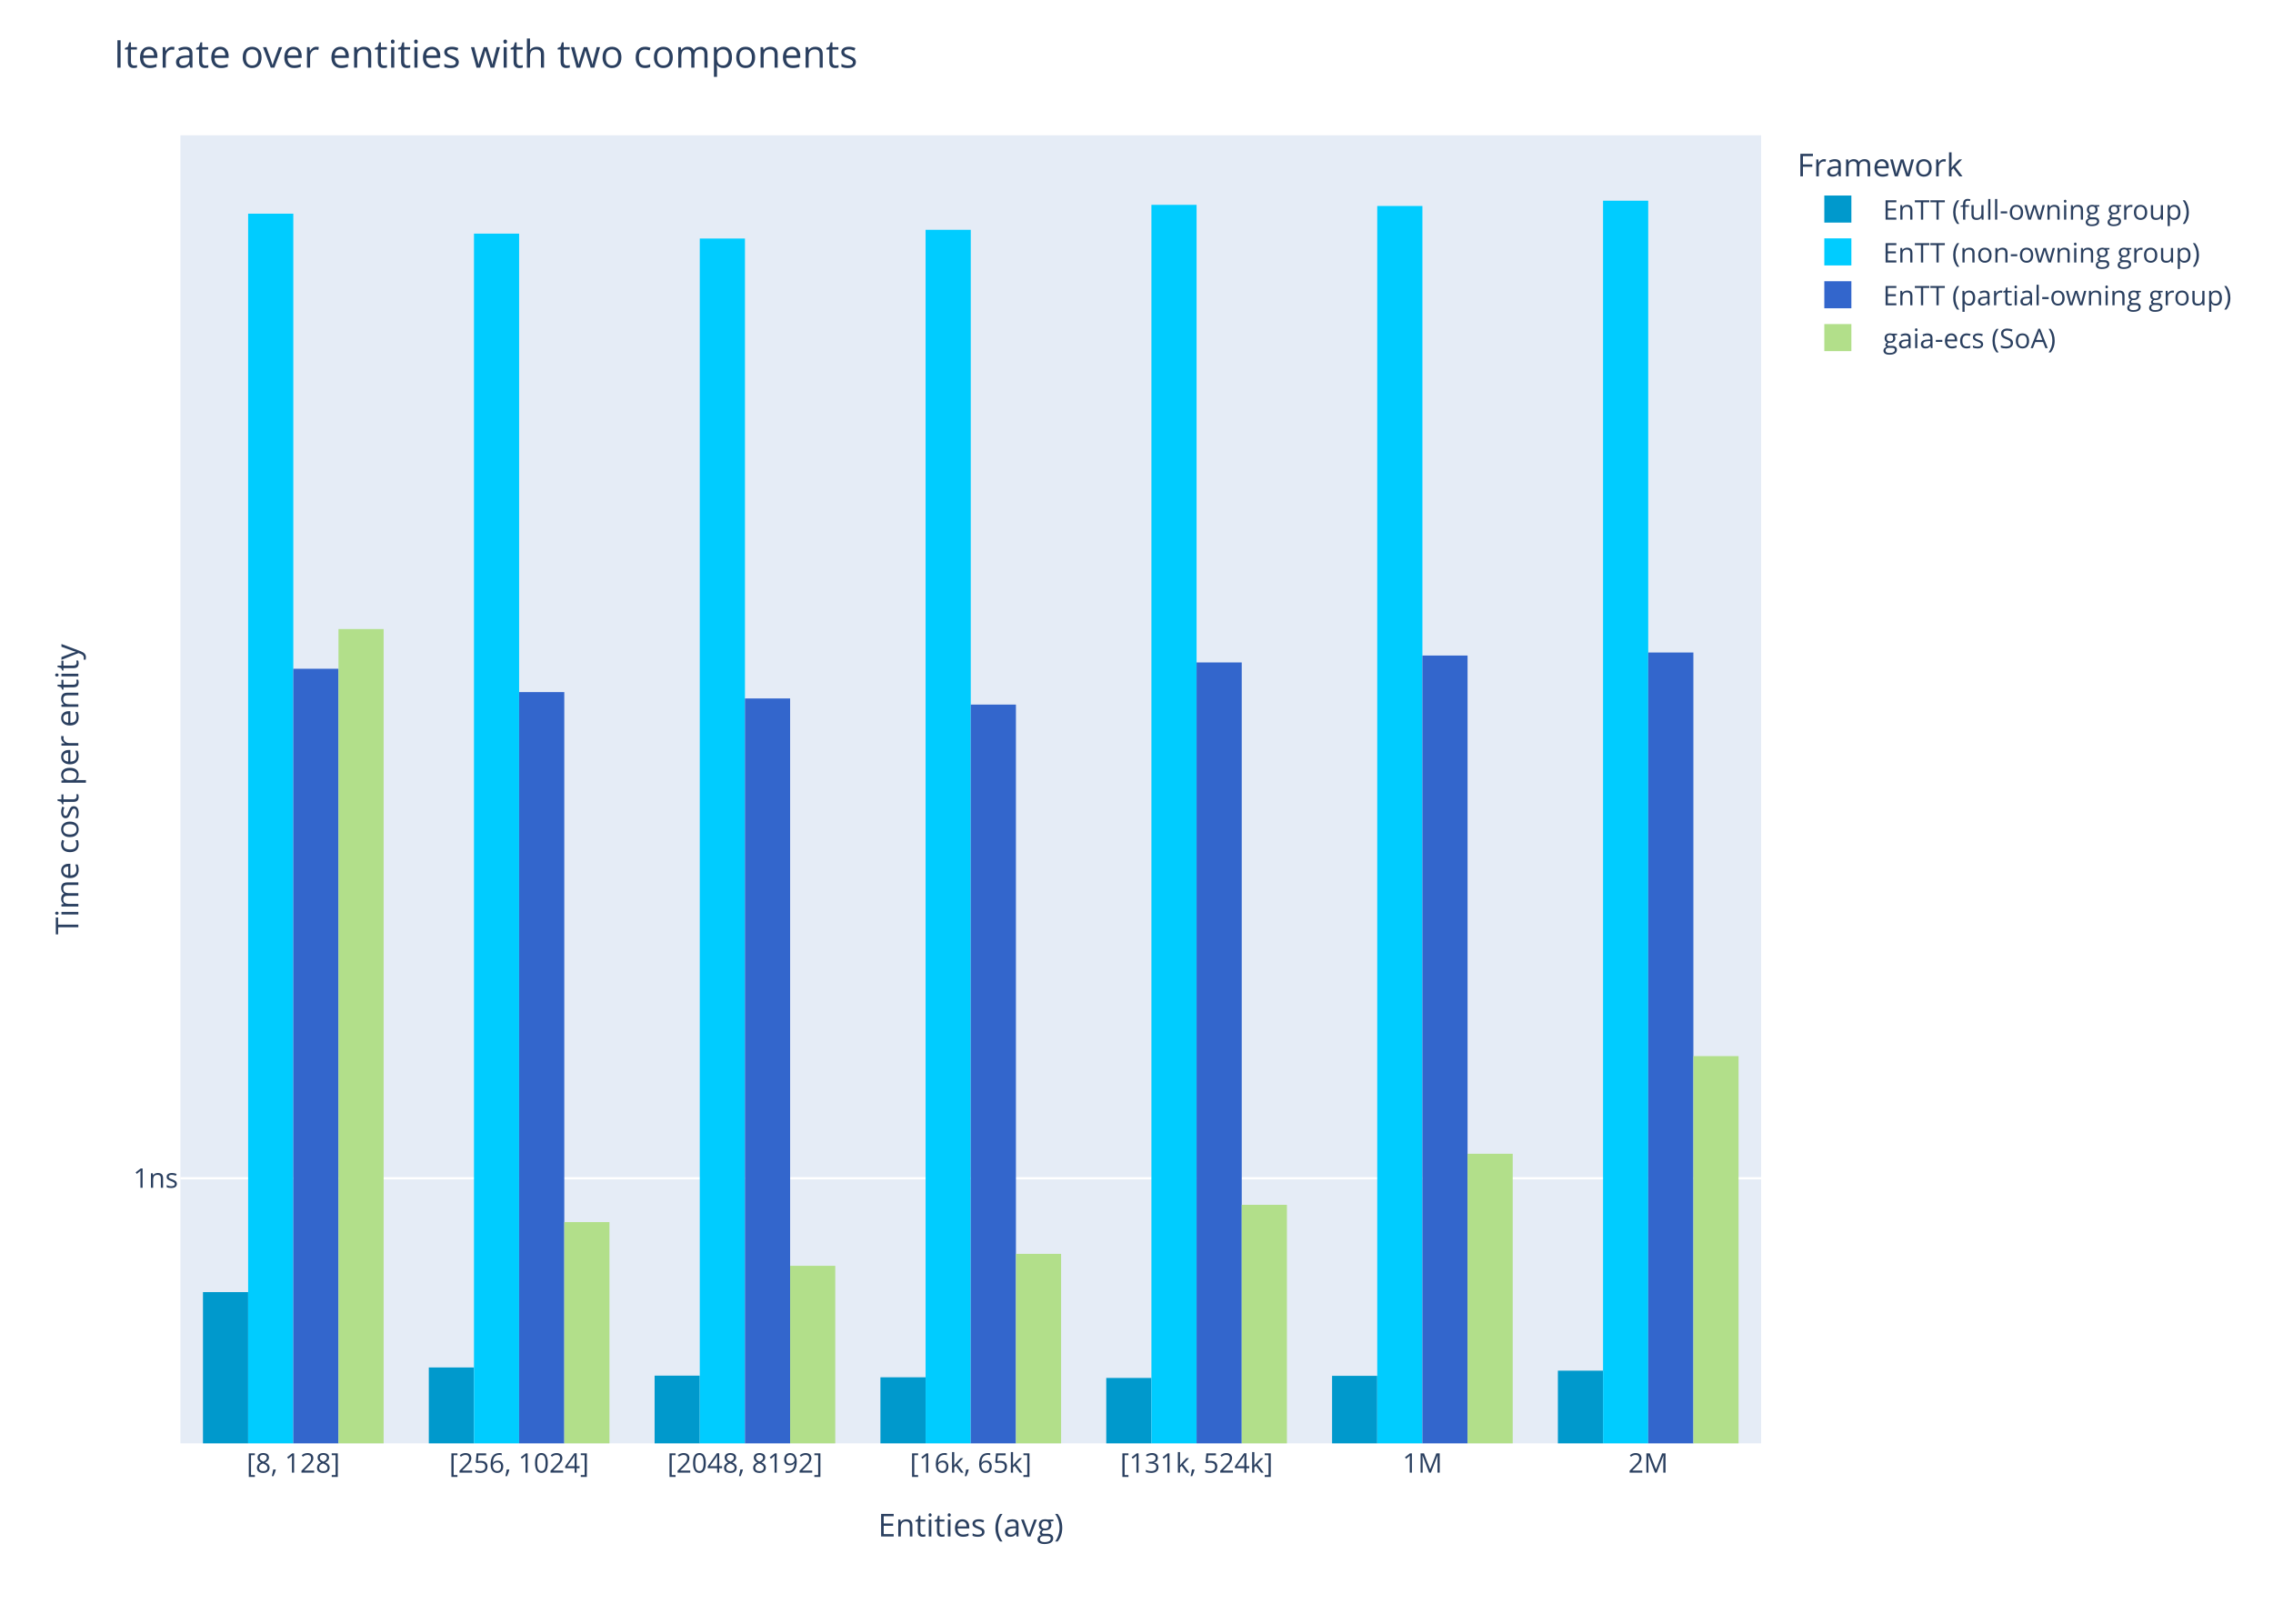
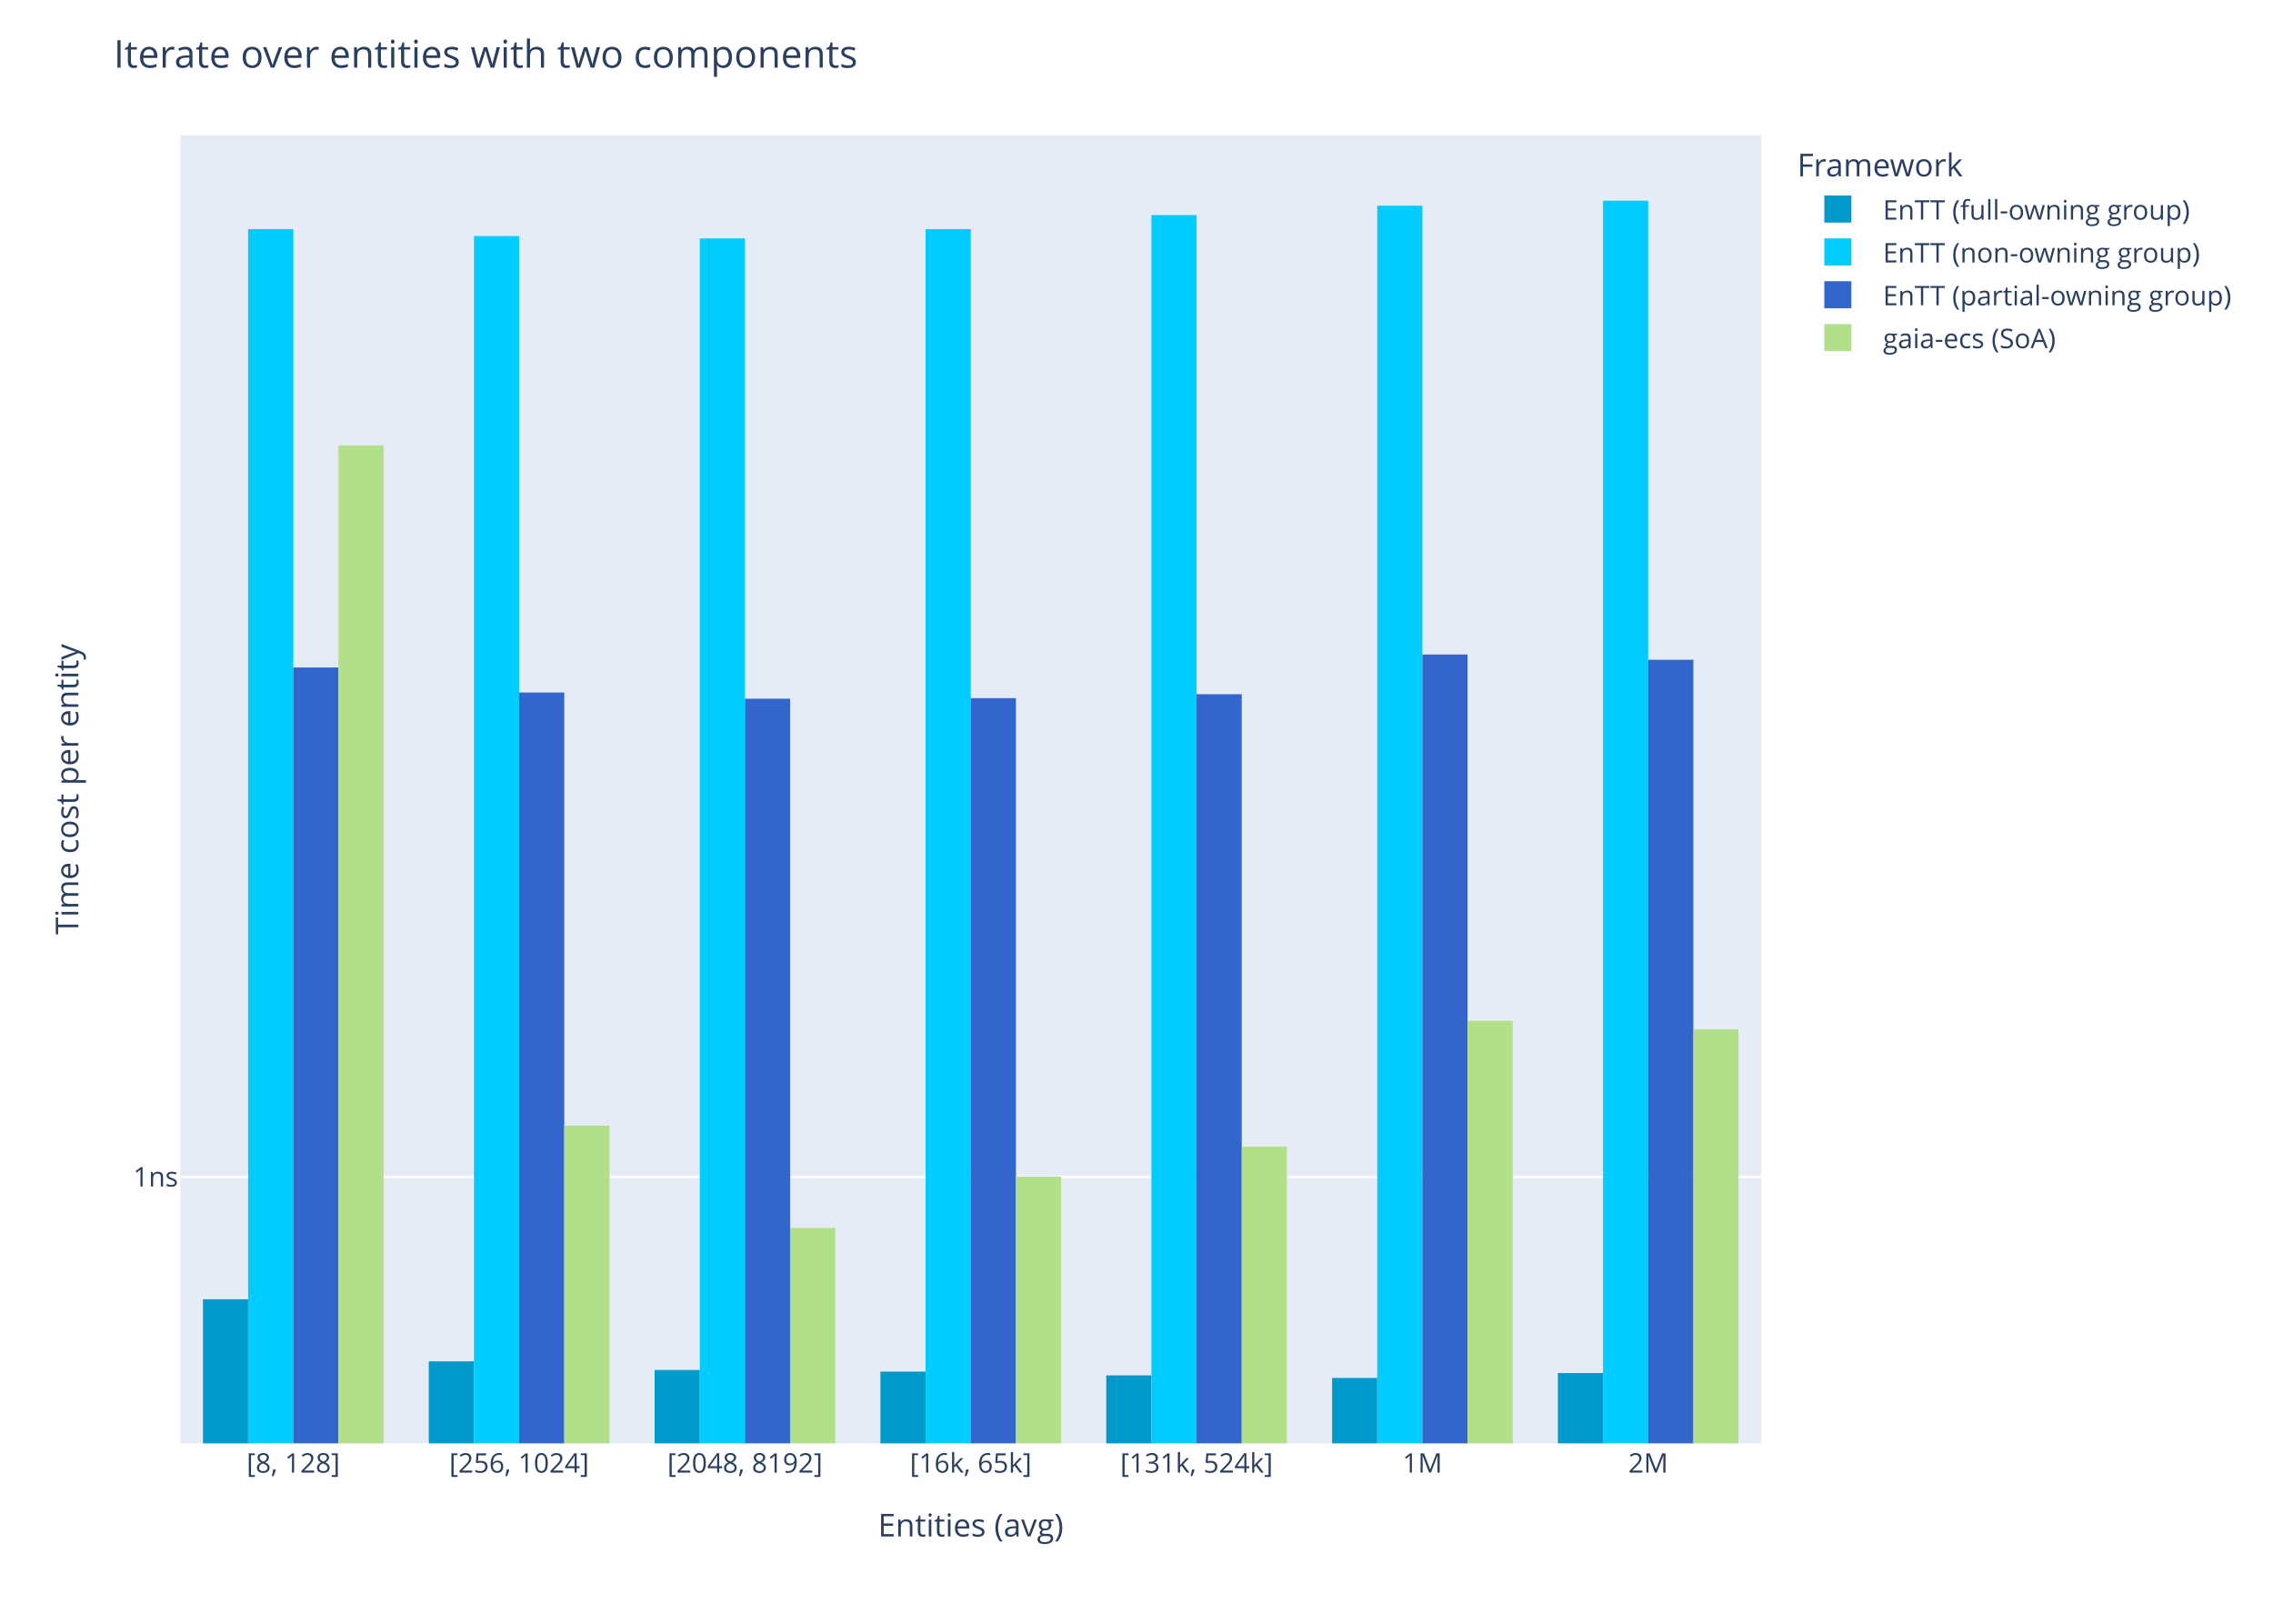
<svg xmlns="http://www.w3.org/2000/svg" class="main-svg" width="1008" height="720" style="" viewBox="0 0 1008 720">
  <rect x="0" y="0" width="1008" height="720" style="fill: rgb(255, 255, 255); fill-opacity: 1;" />
-   <defs id="defs-0d87ec">
+   <defs id="defs-9fa53c">
    <g class="clips">
-       <clipPath id="clip0d87ecxyplot" class="plotclip">
+       <clipPath id="clip9fa53cxyplot" class="plotclip">
        <rect width="701" height="580" />
      </clipPath>
-       <clipPath class="axesclip" id="clip0d87ecx">
+       <clipPath class="axesclip" id="clip9fa53cx">
        <rect x="80" y="0" width="701" height="720" />
      </clipPath>
-       <clipPath class="axesclip" id="clip0d87ecy">
+       <clipPath class="axesclip" id="clip9fa53cy">
        <rect x="0" y="60" width="1008" height="580" />
      </clipPath>
-       <clipPath class="axesclip" id="clip0d87ecxy">
+       <clipPath class="axesclip" id="clip9fa53cxy">
        <rect x="80" y="60" width="701" height="580" />
      </clipPath>
    </g>
    <g class="gradients" />
    <g class="patterns" />
  </defs>
  <g class="bglayer">
    <rect class="bg" x="80" y="60" width="701" height="580" style="fill: rgb(229, 236, 246); fill-opacity: 1; stroke-width: 0;" />
  </g>
  <g class="layer-below">
    <g class="imagelayer" />
    <g class="shapelayer" />
  </g>
  <g class="cartesianlayer">
    <g class="subplot xy">
      <g class="layer-subplot">
        <g class="shapelayer" />
        <g class="imagelayer" />
      </g>
      <g class="minor-gridlayer">
        <g class="x" />
        <g class="y" />
      </g>
      <g class="gridlayer">
        <g class="x" />
        <g class="y">
-           <path class="ygrid crisp" transform="translate(0,522.47)" d="M80,0h701" style="stroke: rgb(255, 255, 255); stroke-opacity: 1; stroke-width: 1px;" />
+           <path class="ygrid crisp" transform="translate(0,521.91)" d="M80,0h701" style="stroke: rgb(255, 255, 255); stroke-opacity: 1; stroke-width: 1px;" />
        </g>
      </g>
      <g class="zerolinelayer" />
      <path class="xlines-below" />
      <path class="ylines-below" />
      <g class="overlines-below" />
      <g class="xaxislayer-below" />
      <g class="yaxislayer-below" />
      <g class="overaxes-below" />
-       <g class="plot" transform="translate(80,60)" clip-path="url(#clip0d87ecxyplot)">
+       <g class="plot" transform="translate(80,60)" clip-path="url(#clip9fa53cxyplot)">
        <g class="barlayer mlayer">
          <g class="trace bars" style="opacity: 1;">
            <g class="points">
              <g class="point">
-                 <path d="M10.01,6090V512.95H30.04V6090Z" style="vector-effect: none; opacity: 1; stroke-width: 0px; fill: rgb(0, 153, 204); fill-opacity: 1;" />
-               </g>
-               <g class="point">
-                 <path d="M110.16,6090V546.35H130.19V6090Z" style="vector-effect: none; opacity: 1; stroke-width: 0px; fill: rgb(0, 153, 204); fill-opacity: 1;" />
-               </g>
-               <g class="point">
-                 <path d="M210.3,6090V550H230.33V6090Z" style="vector-effect: none; opacity: 1; stroke-width: 0px; fill: rgb(0, 153, 204); fill-opacity: 1;" />
-               </g>
-               <g class="point">
-                 <path d="M310.44,6090V550.71H330.47V6090Z" style="vector-effect: none; opacity: 1; stroke-width: 0px; fill: rgb(0, 153, 204); fill-opacity: 1;" />
-               </g>
-               <g class="point">
-                 <path d="M410.59,6090V551H430.61V6090Z" style="vector-effect: none; opacity: 1; stroke-width: 0px; fill: rgb(0, 153, 204); fill-opacity: 1;" />
-               </g>
-               <g class="point">
-                 <path d="M510.73,6090V550.06H530.76V6090Z" style="vector-effect: none; opacity: 1; stroke-width: 0px; fill: rgb(0, 153, 204); fill-opacity: 1;" />
-               </g>
-               <g class="point">
-                 <path d="M610.87,6090V547.78H630.9V6090Z" style="vector-effect: none; opacity: 1; stroke-width: 0px; fill: rgb(0, 153, 204); fill-opacity: 1;" />
-               </g>
-             </g>
-           </g>
-           <g class="trace bars" style="opacity: 1;">
-             <g class="points">
-               <g class="point">
-                 <path d="M30.04,6090V34.76H50.07V6090Z" style="vector-effect: none; opacity: 1; stroke-width: 0px; fill: rgb(0, 204, 255); fill-opacity: 1;" />
-               </g>
-               <g class="point">
-                 <path d="M130.19,6090V43.59H150.21V6090Z" style="vector-effect: none; opacity: 1; stroke-width: 0px; fill: rgb(0, 204, 255); fill-opacity: 1;" />
-               </g>
-               <g class="point">
-                 <path d="M230.33,6090V45.76H250.36V6090Z" style="vector-effect: none; opacity: 1; stroke-width: 0px; fill: rgb(0, 204, 255); fill-opacity: 1;" />
-               </g>
-               <g class="point">
-                 <path d="M330.47,6090V41.91H350.5V6090Z" style="vector-effect: none; opacity: 1; stroke-width: 0px; fill: rgb(0, 204, 255); fill-opacity: 1;" />
-               </g>
-               <g class="point">
-                 <path d="M430.61,6090V30.82H450.64V6090Z" style="vector-effect: none; opacity: 1; stroke-width: 0px; fill: rgb(0, 204, 255); fill-opacity: 1;" />
-               </g>
-               <g class="point">
-                 <path d="M530.76,6090V31.33H550.79V6090Z" style="vector-effect: none; opacity: 1; stroke-width: 0px; fill: rgb(0, 204, 255); fill-opacity: 1;" />
+                 <path d="M10.01,6090V516.12H30.04V6090Z" style="vector-effect: none; opacity: 1; stroke-width: 0px; fill: rgb(0, 153, 204); fill-opacity: 1;" />
+               </g>
+               <g class="point">
+                 <path d="M110.16,6090V543.65H130.19V6090Z" style="vector-effect: none; opacity: 1; stroke-width: 0px; fill: rgb(0, 153, 204); fill-opacity: 1;" />
+               </g>
+               <g class="point">
+                 <path d="M210.3,6090V547.5H230.33V6090Z" style="vector-effect: none; opacity: 1; stroke-width: 0px; fill: rgb(0, 153, 204); fill-opacity: 1;" />
+               </g>
+               <g class="point">
+                 <path d="M310.44,6090V548.22H330.47V6090Z" style="vector-effect: none; opacity: 1; stroke-width: 0px; fill: rgb(0, 153, 204); fill-opacity: 1;" />
+               </g>
+               <g class="point">
+                 <path d="M410.59,6090V549.89H430.61V6090Z" style="vector-effect: none; opacity: 1; stroke-width: 0px; fill: rgb(0, 153, 204); fill-opacity: 1;" />
+               </g>
+               <g class="point">
+                 <path d="M510.73,6090V551H530.76V6090Z" style="vector-effect: none; opacity: 1; stroke-width: 0px; fill: rgb(0, 153, 204); fill-opacity: 1;" />
+               </g>
+               <g class="point">
+                 <path d="M610.87,6090V548.85H630.9V6090Z" style="vector-effect: none; opacity: 1; stroke-width: 0px; fill: rgb(0, 153, 204); fill-opacity: 1;" />
+               </g>
+             </g>
+           </g>
+           <g class="trace bars" style="opacity: 1;">
+             <g class="points">
+               <g class="point">
+                 <path d="M30.04,6090V41.57H50.07V6090Z" style="vector-effect: none; opacity: 1; stroke-width: 0px; fill: rgb(0, 204, 255); fill-opacity: 1;" />
+               </g>
+               <g class="point">
+                 <path d="M130.19,6090V44.67H150.21V6090Z" style="vector-effect: none; opacity: 1; stroke-width: 0px; fill: rgb(0, 204, 255); fill-opacity: 1;" />
+               </g>
+               <g class="point">
+                 <path d="M230.33,6090V45.72H250.36V6090Z" style="vector-effect: none; opacity: 1; stroke-width: 0px; fill: rgb(0, 204, 255); fill-opacity: 1;" />
+               </g>
+               <g class="point">
+                 <path d="M330.47,6090V41.6H350.5V6090Z" style="vector-effect: none; opacity: 1; stroke-width: 0px; fill: rgb(0, 204, 255); fill-opacity: 1;" />
+               </g>
+               <g class="point">
+                 <path d="M430.61,6090V35.37H450.64V6090Z" style="vector-effect: none; opacity: 1; stroke-width: 0px; fill: rgb(0, 204, 255); fill-opacity: 1;" />
+               </g>
+               <g class="point">
+                 <path d="M530.76,6090V31.21H550.79V6090Z" style="vector-effect: none; opacity: 1; stroke-width: 0px; fill: rgb(0, 204, 255); fill-opacity: 1;" />
              </g>
              <g class="point">
                <path d="M630.9,6090V29H650.93V6090Z" style="vector-effect: none; opacity: 1; stroke-width: 0px; fill: rgb(0, 204, 255); fill-opacity: 1;" />
              </g>
            </g>
          </g>
          <g class="trace bars" style="opacity: 1;">
            <g class="points">
              <g class="point">
-                 <path d="M50.07,6090V236.54H70.1V6090Z" style="vector-effect: none; opacity: 1; stroke-width: 0px; fill: rgb(51, 102, 204); fill-opacity: 1;" />
-               </g>
-               <g class="point">
-                 <path d="M150.21,6090V246.88H170.24V6090Z" style="vector-effect: none; opacity: 1; stroke-width: 0px; fill: rgb(51, 102, 204); fill-opacity: 1;" />
-               </g>
-               <g class="point">
-                 <path d="M250.36,6090V249.71H270.39V6090Z" style="vector-effect: none; opacity: 1; stroke-width: 0px; fill: rgb(51, 102, 204); fill-opacity: 1;" />
-               </g>
-               <g class="point">
-                 <path d="M350.5,6090V252.42H370.53V6090Z" style="vector-effect: none; opacity: 1; stroke-width: 0px; fill: rgb(51, 102, 204); fill-opacity: 1;" />
-               </g>
-               <g class="point">
-                 <path d="M450.64,6090V233.74H470.67V6090Z" style="vector-effect: none; opacity: 1; stroke-width: 0px; fill: rgb(51, 102, 204); fill-opacity: 1;" />
-               </g>
-               <g class="point">
-                 <path d="M550.79,6090V230.69H570.81V6090Z" style="vector-effect: none; opacity: 1; stroke-width: 0px; fill: rgb(51, 102, 204); fill-opacity: 1;" />
-               </g>
-               <g class="point">
-                 <path d="M650.93,6090V229.35H670.96V6090Z" style="vector-effect: none; opacity: 1; stroke-width: 0px; fill: rgb(51, 102, 204); fill-opacity: 1;" />
-               </g>
-             </g>
-           </g>
-           <g class="trace bars" style="opacity: 1;">
-             <g class="points">
-               <g class="point">
-                 <path d="M70.1,6090V218.94H90.13V6090Z" style="vector-effect: none; opacity: 1; stroke-width: 0px; fill: rgb(178, 223, 138); fill-opacity: 1;" />
-               </g>
-               <g class="point">
-                 <path d="M170.24,6090V481.9H190.27V6090Z" style="vector-effect: none; opacity: 1; stroke-width: 0px; fill: rgb(178, 223, 138); fill-opacity: 1;" />
-               </g>
-               <g class="point">
-                 <path d="M270.39,6090V501.27H290.41V6090Z" style="vector-effect: none; opacity: 1; stroke-width: 0px; fill: rgb(178, 223, 138); fill-opacity: 1;" />
-               </g>
-               <g class="point">
-                 <path d="M370.53,6090V495.98H390.56V6090Z" style="vector-effect: none; opacity: 1; stroke-width: 0px; fill: rgb(178, 223, 138); fill-opacity: 1;" />
-               </g>
-               <g class="point">
-                 <path d="M470.67,6090V474.24H490.7V6090Z" style="vector-effect: none; opacity: 1; stroke-width: 0px; fill: rgb(178, 223, 138); fill-opacity: 1;" />
-               </g>
-               <g class="point">
-                 <path d="M570.81,6090V451.61H590.84V6090Z" style="vector-effect: none; opacity: 1; stroke-width: 0px; fill: rgb(178, 223, 138); fill-opacity: 1;" />
-               </g>
-               <g class="point">
-                 <path d="M670.96,6090V408.3H690.99V6090Z" style="vector-effect: none; opacity: 1; stroke-width: 0px; fill: rgb(178, 223, 138); fill-opacity: 1;" />
+                 <path d="M50.07,6090V235.98H70.1V6090Z" style="vector-effect: none; opacity: 1; stroke-width: 0px; fill: rgb(51, 102, 204); fill-opacity: 1;" />
+               </g>
+               <g class="point">
+                 <path d="M150.21,6090V247.09H170.24V6090Z" style="vector-effect: none; opacity: 1; stroke-width: 0px; fill: rgb(51, 102, 204); fill-opacity: 1;" />
+               </g>
+               <g class="point">
+                 <path d="M250.36,6090V249.83H270.39V6090Z" style="vector-effect: none; opacity: 1; stroke-width: 0px; fill: rgb(51, 102, 204); fill-opacity: 1;" />
+               </g>
+               <g class="point">
+                 <path d="M350.5,6090V249.59H370.53V6090Z" style="vector-effect: none; opacity: 1; stroke-width: 0px; fill: rgb(51, 102, 204); fill-opacity: 1;" />
+               </g>
+               <g class="point">
+                 <path d="M450.64,6090V247.83H470.67V6090Z" style="vector-effect: none; opacity: 1; stroke-width: 0px; fill: rgb(51, 102, 204); fill-opacity: 1;" />
+               </g>
+               <g class="point">
+                 <path d="M550.79,6090V230.22H570.81V6090Z" style="vector-effect: none; opacity: 1; stroke-width: 0px; fill: rgb(51, 102, 204); fill-opacity: 1;" />
+               </g>
+               <g class="point">
+                 <path d="M650.93,6090V232.57H670.96V6090Z" style="vector-effect: none; opacity: 1; stroke-width: 0px; fill: rgb(51, 102, 204); fill-opacity: 1;" />
+               </g>
+             </g>
+           </g>
+           <g class="trace bars" style="opacity: 1;">
+             <g class="points">
+               <g class="point">
+                 <path d="M70.1,6090V137.5H90.13V6090Z" style="vector-effect: none; opacity: 1; stroke-width: 0px; fill: rgb(178, 223, 138); fill-opacity: 1;" />
+               </g>
+               <g class="point">
+                 <path d="M170.24,6090V439.13H190.27V6090Z" style="vector-effect: none; opacity: 1; stroke-width: 0px; fill: rgb(178, 223, 138); fill-opacity: 1;" />
+               </g>
+               <g class="point">
+                 <path d="M270.39,6090V484.48H290.41V6090Z" style="vector-effect: none; opacity: 1; stroke-width: 0px; fill: rgb(178, 223, 138); fill-opacity: 1;" />
+               </g>
+               <g class="point">
+                 <path d="M370.53,6090V461.74H390.56V6090Z" style="vector-effect: none; opacity: 1; stroke-width: 0px; fill: rgb(178, 223, 138); fill-opacity: 1;" />
+               </g>
+               <g class="point">
+                 <path d="M470.67,6090V448.43H490.7V6090Z" style="vector-effect: none; opacity: 1; stroke-width: 0px; fill: rgb(178, 223, 138); fill-opacity: 1;" />
+               </g>
+               <g class="point">
+                 <path d="M570.81,6090V392.69H590.84V6090Z" style="vector-effect: none; opacity: 1; stroke-width: 0px; fill: rgb(178, 223, 138); fill-opacity: 1;" />
+               </g>
+               <g class="point">
+                 <path d="M670.96,6090V396.4H690.99V6090Z" style="vector-effect: none; opacity: 1; stroke-width: 0px; fill: rgb(178, 223, 138); fill-opacity: 1;" />
              </g>
            </g>
          </g>
        </g>
      </g>
      <g class="overplot" />
      <path class="xlines-above crisp" d="M0,0" style="fill: none;" />
      <path class="ylines-above crisp" d="M0,0" style="fill: none;" />
      <g class="overlines-above" />
      <g class="xaxislayer-above">
        <g class="xtick">
          <text text-anchor="middle" x="0" y="653" transform="translate(130.07,0)" style="font-family: 'Open Sans', verdana, arial, sans-serif; font-size: 12px; fill: rgb(42, 63, 95); fill-opacity: 1; white-space: pre; opacity: 1;">[8, 128]</text>
        </g>
        <g class="xtick">
          <text text-anchor="middle" x="0" y="653" transform="translate(230.21,0)" style="font-family: 'Open Sans', verdana, arial, sans-serif; font-size: 12px; fill: rgb(42, 63, 95); fill-opacity: 1; white-space: pre; opacity: 1;">[256, 1024]</text>
        </g>
        <g class="xtick">
          <text text-anchor="middle" x="0" y="653" transform="translate(330.36,0)" style="font-family: 'Open Sans', verdana, arial, sans-serif; font-size: 12px; fill: rgb(42, 63, 95); fill-opacity: 1; white-space: pre; opacity: 1;">[2048, 8192]</text>
        </g>
        <g class="xtick">
          <text text-anchor="middle" x="0" y="653" transform="translate(430.5,0)" style="font-family: 'Open Sans', verdana, arial, sans-serif; font-size: 12px; fill: rgb(42, 63, 95); fill-opacity: 1; white-space: pre; opacity: 1;">[16k, 65k]</text>
        </g>
        <g class="xtick">
          <text text-anchor="middle" x="0" y="653" transform="translate(530.64,0)" style="font-family: 'Open Sans', verdana, arial, sans-serif; font-size: 12px; fill: rgb(42, 63, 95); fill-opacity: 1; white-space: pre; opacity: 1;">[131k, 524k]</text>
        </g>
        <g class="xtick">
          <text text-anchor="middle" x="0" y="653" transform="translate(630.79,0)" style="font-family: 'Open Sans', verdana, arial, sans-serif; font-size: 12px; fill: rgb(42, 63, 95); fill-opacity: 1; white-space: pre; opacity: 1;">1M</text>
        </g>
        <g class="xtick">
          <text text-anchor="middle" x="0" y="653" transform="translate(730.93,0)" style="font-family: 'Open Sans', verdana, arial, sans-serif; font-size: 12px; fill: rgb(42, 63, 95); fill-opacity: 1; white-space: pre; opacity: 1;">2M</text>
        </g>
      </g>
      <g class="yaxislayer-above">
        <g class="ytick">
-           <text text-anchor="end" x="79" y="4.2" transform="translate(0,522.47)" style="font-family: 'Open Sans', verdana, arial, sans-serif; font-size: 12px; fill: rgb(42, 63, 95); fill-opacity: 1; white-space: pre; opacity: 1;">1ns</text>
+           <text text-anchor="end" x="79" y="4.2" transform="translate(0,521.91)" style="font-family: 'Open Sans', verdana, arial, sans-serif; font-size: 12px; fill: rgb(42, 63, 95); fill-opacity: 1; white-space: pre; opacity: 1;">1ns</text>
        </g>
      </g>
      <g class="overaxes-above" />
    </g>
  </g>
  <g class="polarlayer" />
  <g class="smithlayer" />
  <g class="ternarylayer" />
  <g class="geolayer" />
  <g class="funnelarealayer" />
  <g class="pielayer" />
  <g class="iciclelayer" />
  <g class="treemaplayer" />
  <g class="sunburstlayer" />
  <g class="glimages" />
-   <defs id="topdefs-0d87ec">
+   <defs id="topdefs-9fa53c">
    <g class="clips" />
-     <clipPath id="legend0d87ec">
+     <clipPath id="legend9fa53c">
      <rect width="201" height="105" x="0" y="0" />
    </clipPath>
  </defs>
  <g class="layer-above">
    <g class="imagelayer" />
    <g class="shapelayer" />
  </g>
  <g class="infolayer">
    <g class="legend" pointer-events="all" transform="translate(795.02,60)">
      <rect class="bg" shape-rendering="crispEdges" width="201" height="105" x="0" y="0" style="stroke: rgb(68, 68, 68); stroke-opacity: 1; fill: rgb(255, 255, 255); fill-opacity: 1; stroke-width: 0px;" />
-       <g class="scrollbox" transform="" clip-path="url(#legend0d87ec)">
+       <g class="scrollbox" transform="" clip-path="url(#legend9fa53c)">
        <text class="legendtitletext" text-anchor="start" x="2" y="18.2" style="font-family: 'Open Sans', verdana, arial, sans-serif; font-size: 14px; fill: rgb(42, 63, 95); fill-opacity: 1; white-space: pre;">Framework</text>
        <g class="groups" transform="">
          <g class="traces" transform="translate(0,32.7)" style="opacity: 1;">
            <text class="legendtext" text-anchor="start" x="40" y="4.68" style="font-family: 'Open Sans', verdana, arial, sans-serif; font-size: 12px; fill: rgb(42, 63, 95); fill-opacity: 1; white-space: pre;">EnTT (full-owning group)</text>
            <g class="layers" style="opacity: 1;">
              <g class="legendfill" />
              <g class="legendlines" />
              <g class="legendsymbols">
                <g class="legendpoints">
                  <path class="legendundefined" d="M6,6H-6V-6H6Z" transform="translate(20,0)" style="stroke-width: 0px; fill: rgb(0, 153, 204); fill-opacity: 1;" />
                </g>
              </g>
            </g>
            <rect class="legendtoggle" x="0" y="-9.5" width="195.234" height="19" style="fill: rgb(0, 0, 0); fill-opacity: 0;" />
          </g>
        </g>
        <g class="groups" transform="">
          <g class="traces" transform="translate(0,51.7)" style="opacity: 1;">
            <text class="legendtext" text-anchor="start" x="40" y="4.68" style="font-family: 'Open Sans', verdana, arial, sans-serif; font-size: 12px; fill: rgb(42, 63, 95); fill-opacity: 1; white-space: pre;">EnTT (non-owning group)</text>
            <g class="layers" style="opacity: 1;">
              <g class="legendfill" />
              <g class="legendlines" />
              <g class="legendsymbols">
                <g class="legendpoints">
                  <path class="legendundefined" d="M6,6H-6V-6H6Z" transform="translate(20,0)" style="stroke-width: 0px; fill: rgb(0, 204, 255); fill-opacity: 1;" />
                </g>
              </g>
            </g>
            <rect class="legendtoggle" x="0" y="-9.5" width="195.234" height="19" style="fill: rgb(0, 0, 0); fill-opacity: 0;" />
          </g>
        </g>
        <g class="groups" transform="">
          <g class="traces" transform="translate(0,70.7)" style="opacity: 1;">
            <text class="legendtext" text-anchor="start" x="40" y="4.68" style="font-family: 'Open Sans', verdana, arial, sans-serif; font-size: 12px; fill: rgb(42, 63, 95); fill-opacity: 1; white-space: pre;">EnTT (partial-owning group)</text>
            <g class="layers" style="opacity: 1;">
              <g class="legendfill" />
              <g class="legendlines" />
              <g class="legendsymbols">
                <g class="legendpoints">
                  <path class="legendundefined" d="M6,6H-6V-6H6Z" transform="translate(20,0)" style="stroke-width: 0px; fill: rgb(51, 102, 204); fill-opacity: 1;" />
                </g>
              </g>
            </g>
            <rect class="legendtoggle" x="0" y="-9.5" width="195.234" height="19" style="fill: rgb(0, 0, 0); fill-opacity: 0;" />
          </g>
        </g>
        <g class="groups" transform="">
          <g class="traces" transform="translate(0,89.7)" style="opacity: 1;">
            <text class="legendtext" text-anchor="start" x="40" y="4.68" style="font-family: 'Open Sans', verdana, arial, sans-serif; font-size: 12px; fill: rgb(42, 63, 95); fill-opacity: 1; white-space: pre;">gaia-ecs (SoA)</text>
            <g class="layers" style="opacity: 1;">
              <g class="legendfill" />
              <g class="legendlines" />
              <g class="legendsymbols">
                <g class="legendpoints">
                  <path class="legendundefined" d="M6,6H-6V-6H6Z" transform="translate(20,0)" style="stroke-width: 0px; fill: rgb(178, 223, 138); fill-opacity: 1;" />
                </g>
              </g>
            </g>
            <rect class="legendtoggle" x="0" y="-9.5" width="195.234" height="19" style="fill: rgb(0, 0, 0); fill-opacity: 0;" />
          </g>
        </g>
      </g>
      <rect class="scrollbar" rx="20" ry="3" width="0" height="0" x="0" y="0" style="fill: rgb(128, 139, 164); fill-opacity: 1;" />
    </g>
    <g class="g-gtitle">
      <text class="gtitle" x="50.4" y="30" text-anchor="start" dy="0em" style="font-family: 'Open Sans', verdana, arial, sans-serif; font-size: 17px; fill: rgb(42, 63, 95); opacity: 1; font-weight: normal; white-space: pre;">Iterate over entities with two components</text>
    </g>
    <g class="g-xtitle">
      <text class="xtitle" x="430.5" y="681.3" text-anchor="middle" style="font-family: 'Open Sans', verdana, arial, sans-serif; font-size: 14px; fill: rgb(42, 63, 95); opacity: 1; font-weight: normal; white-space: pre;">Entities (avg)</text>
    </g>
    <g class="g-ytitle">
      <text class="ytitle" transform="rotate(-90,34.74688,350)" x="34.747" y="350" text-anchor="middle" style="font-family: 'Open Sans', verdana, arial, sans-serif; font-size: 14px; fill: rgb(42, 63, 95); opacity: 1; font-weight: normal; white-space: pre;">Time cost per entity</text>
    </g>
  </g>
</svg>
